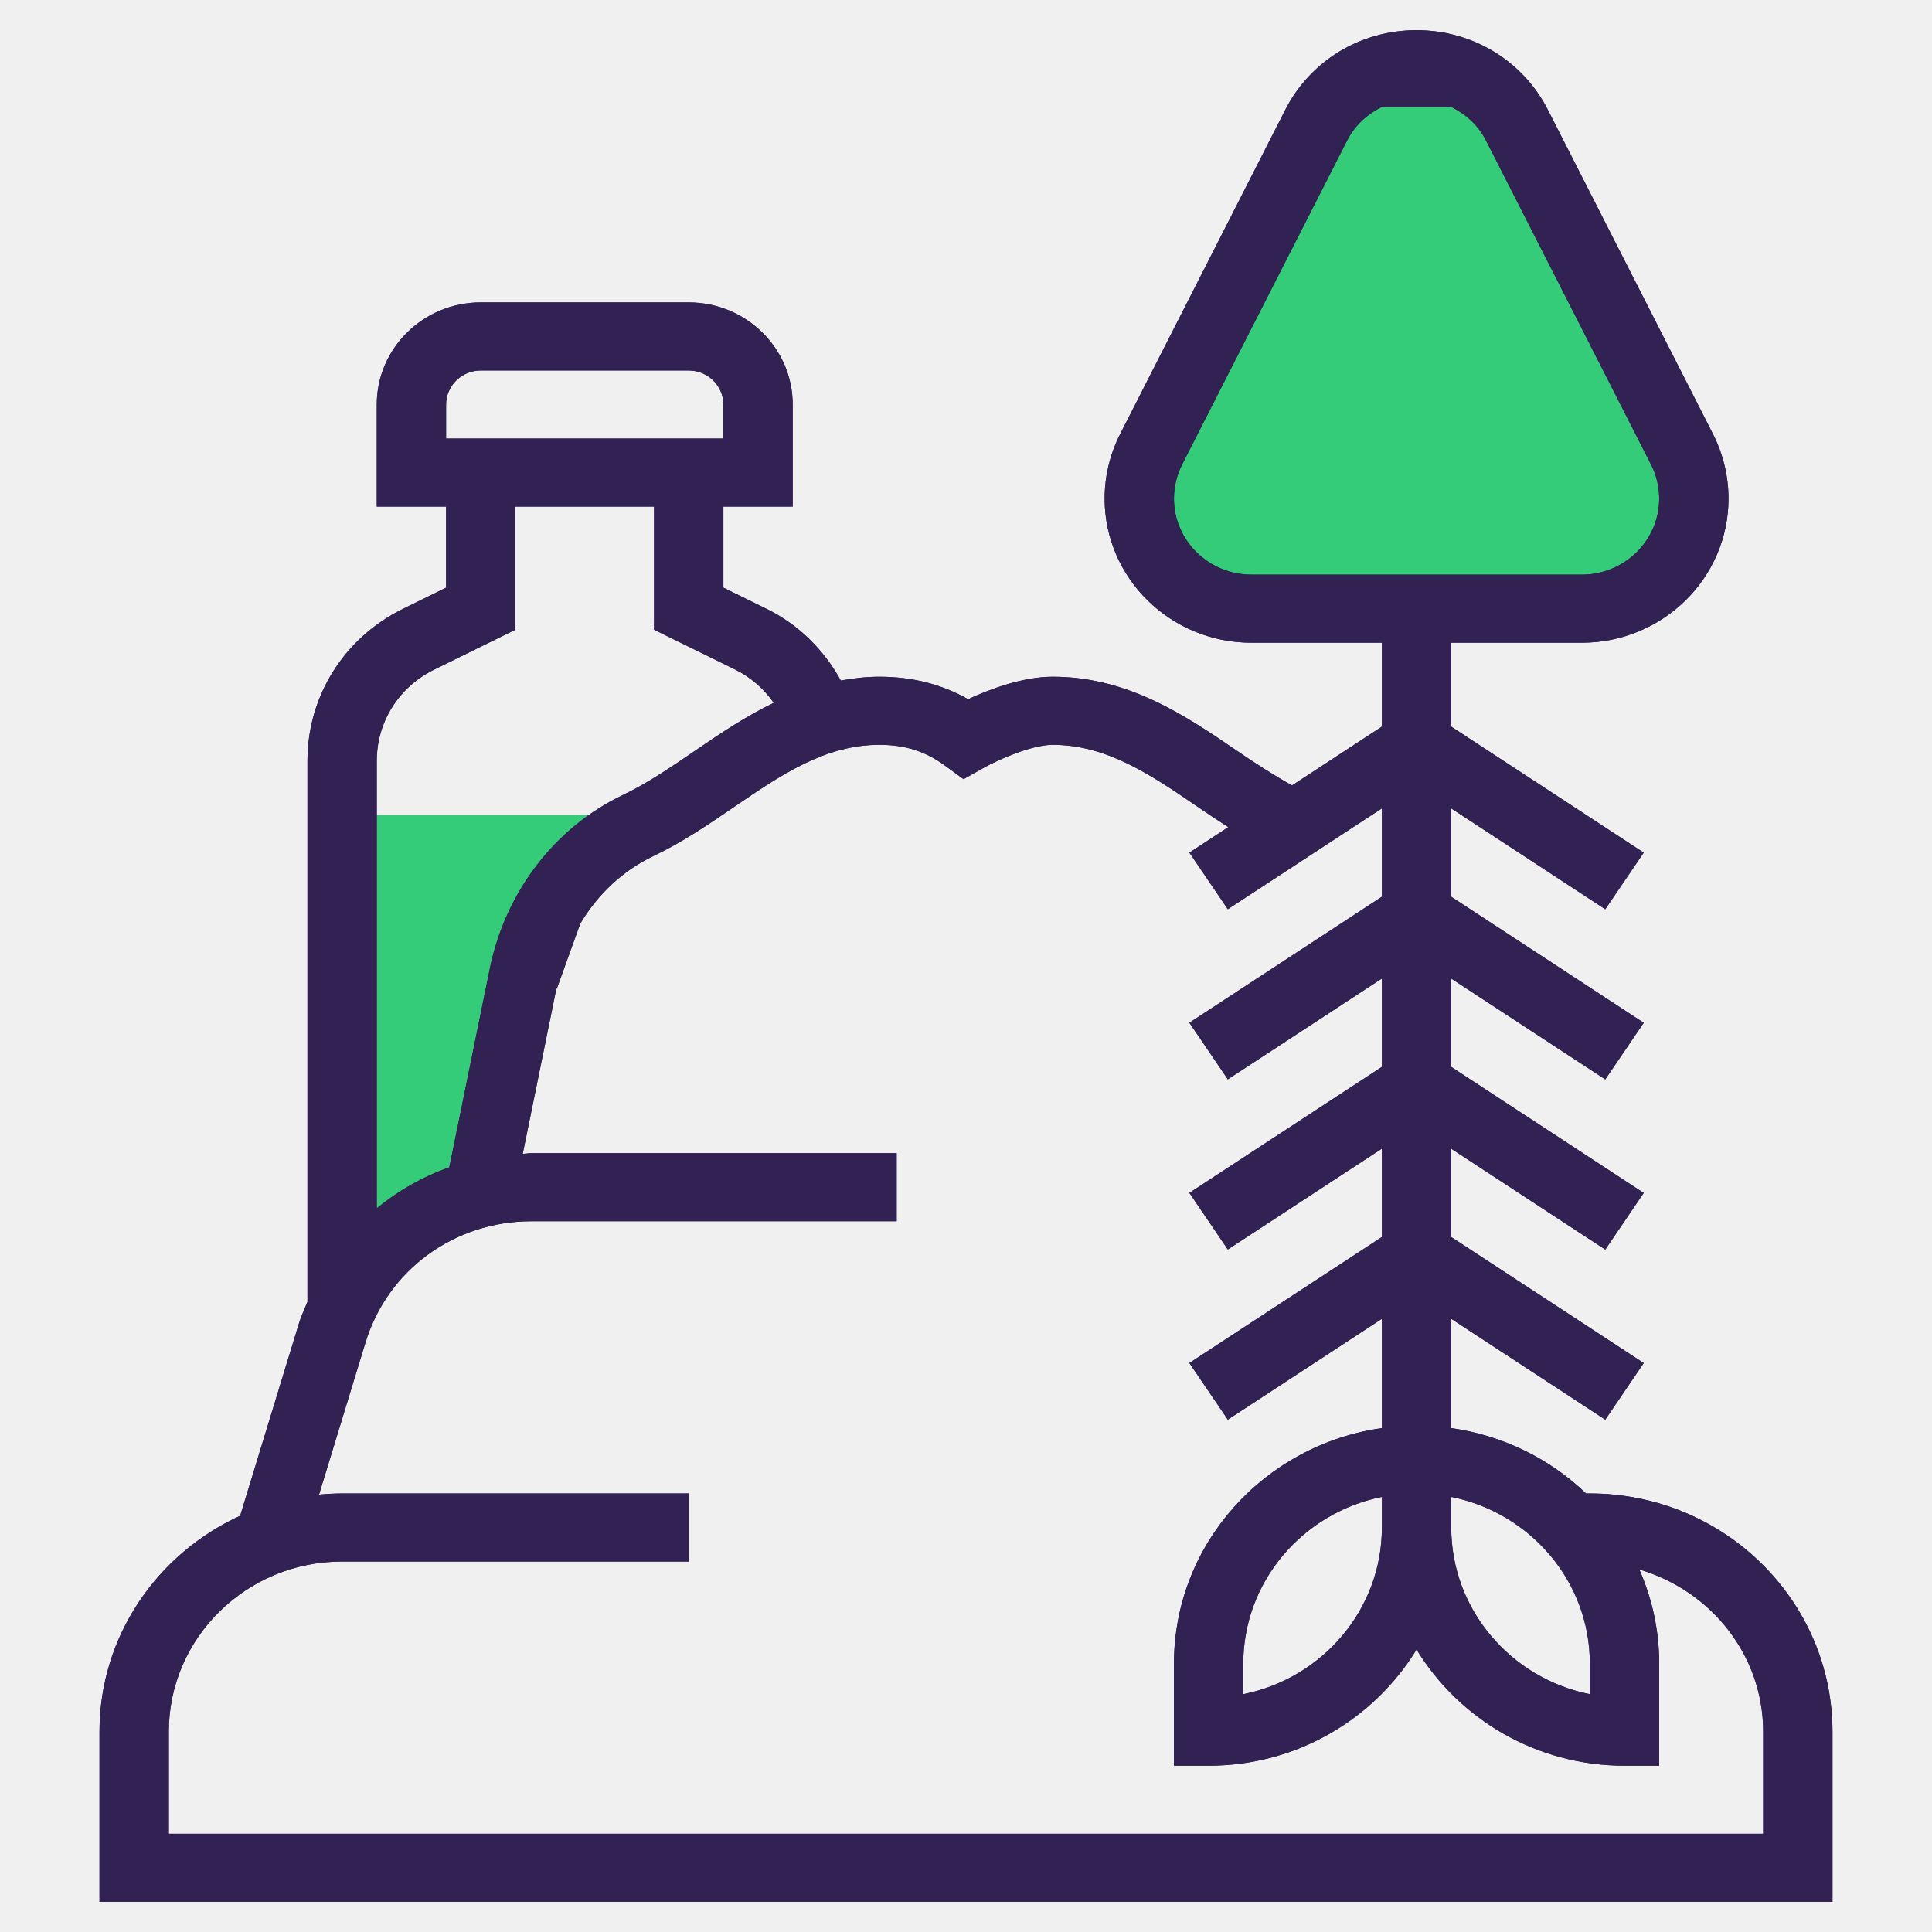
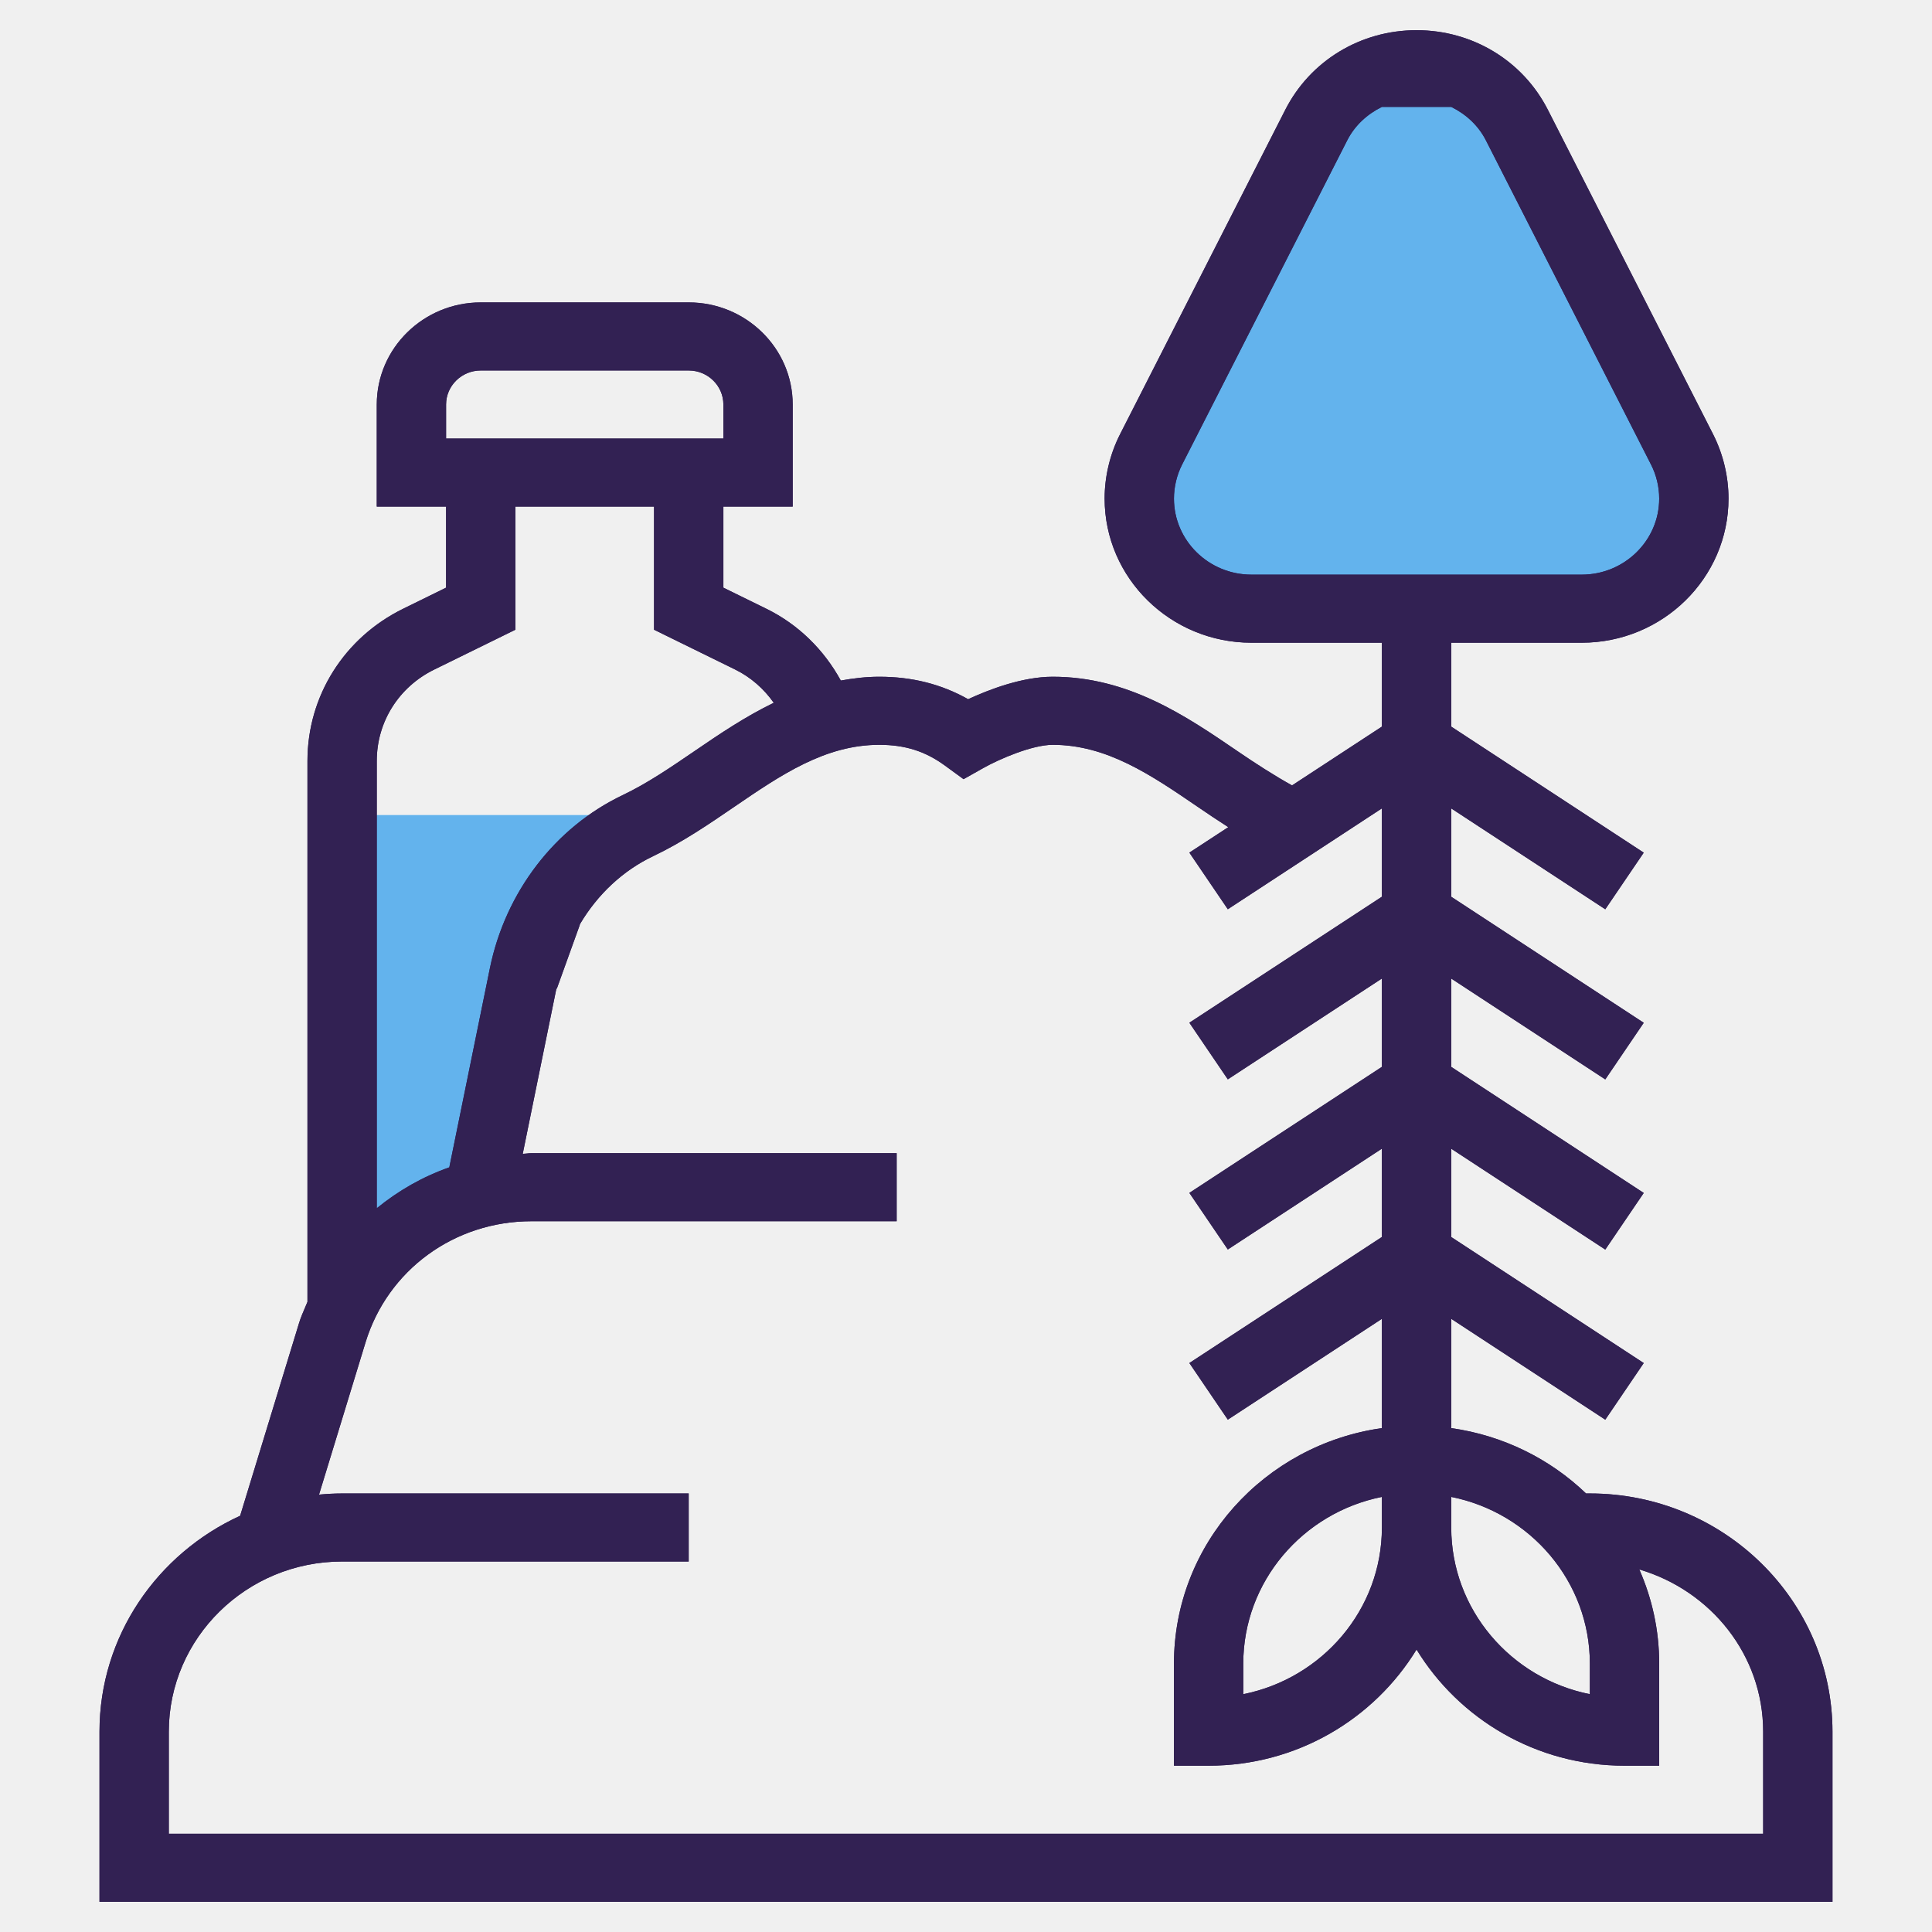
<svg xmlns="http://www.w3.org/2000/svg" width="64" height="64" viewBox="0 0 64 64" fill="none">
-   <path d="M11 44V27H22C21.737 27.164 21.463 27.304 21.189 27.433C19.125 28.417 17.705 30.372 17.252 32.573L15.772 39.879L15.784 40.09C13.684 40.605 11.919 42.033 11.012 44H11Z" fill="#34CB79" />
-   <path d="M43.909 2.562L48.515 2L56 16.062V18.312L54.273 20H38.151L37 17.75L37.576 13.812L43.909 2.562Z" fill="#34CB79" />
+   <path d="M11 44V27H22C21.737 27.164 21.463 27.304 21.189 27.433C19.125 28.417 17.705 30.372 17.252 32.573L15.772 39.879L15.784 40.09C13.684 40.605 11.919 42.033 11.012 44H11Z" fill="#63b3ed" />
+   <path d="M43.909 2.562L48.515 2L56 16.062V18.312L54.273 20H38.151L37 17.75L37.576 13.812L43.909 2.562Z" fill="#63b3ed" />
  <mask id="path-4-inside-1" fill="white">
    <path fill-rule="evenodd" clip-rule="evenodd" d="M52.666 49.473C57.098 49.473 60.703 53.013 60.703 57.364V60.745V63H3.296L3.296 60.745V57.364C3.296 54.198 5.209 51.469 7.955 50.212L9.908 43.823C9.963 43.646 10.034 43.48 10.106 43.313C10.132 43.251 10.159 43.189 10.185 43.126V25.205C10.185 23.056 11.401 21.124 13.358 20.164L14.777 19.467V16.782H12.481V13.4C12.481 11.536 14.027 10.018 15.925 10.018H22.814C24.713 10.018 26.259 11.536 26.259 13.4V16.782H23.963V19.467L25.383 20.164C26.45 20.686 27.294 21.525 27.853 22.544C28.261 22.471 28.681 22.418 29.127 22.418C30.215 22.418 31.184 22.663 32.071 23.162C32.755 22.845 33.863 22.418 34.872 22.418C37.384 22.418 39.294 23.723 40.981 24.874L40.983 24.876C41.6 25.297 42.196 25.681 42.8 26.018L45.777 24.07V21.291H41.456C38.774 21.291 36.592 19.149 36.592 16.516C36.592 15.778 36.77 15.04 37.105 14.381L42.575 3.64C43.404 2.011 45.071 1 46.925 1C48.78 1 50.447 2.011 51.276 3.639L56.746 14.38C57.081 15.04 57.259 15.778 57.259 16.516C57.259 19.149 55.078 21.291 52.395 21.291H48.074V24.07L54.451 28.245L53.177 30.121L48.074 26.78V29.706L54.451 33.881L53.177 35.757L48.074 32.416V35.342L54.451 39.518L53.177 41.394L48.074 38.053V40.978L54.451 45.153L53.177 47.029L48.074 43.688V47.308C49.799 47.552 51.349 48.33 52.54 49.473H52.666ZM39.159 15.389C38.983 15.737 38.889 16.127 38.889 16.516C38.889 17.906 40.04 19.036 41.456 19.036H52.395C53.811 19.036 54.963 17.906 54.963 16.516C54.963 16.127 54.87 15.737 54.692 15.389L49.222 4.648C48.968 4.15 48.557 3.78 48.074 3.541H45.777C45.294 3.78 44.883 4.15 44.629 4.648L39.159 15.389ZM52.666 56.122V55.109C52.666 52.387 50.69 50.11 48.074 49.587V50.6C48.074 53.321 50.05 55.599 52.666 56.122ZM41.185 56.122C43.801 55.599 45.777 53.322 45.777 50.6V49.587C43.161 50.11 41.185 52.387 41.185 55.109V56.122ZM15.925 12.273C15.293 12.273 14.777 12.779 14.777 13.4V14.527H23.963V13.4C23.963 12.779 23.447 12.273 22.814 12.273H15.925ZM17.074 20.86L14.385 22.18C13.21 22.756 12.481 23.915 12.481 25.205V40.025C13.194 39.443 14 38.98 14.884 38.67L16.228 32.075C16.743 29.549 18.389 27.403 20.633 26.336C21.44 25.951 22.206 25.428 23.016 24.875C23.822 24.324 24.682 23.741 25.632 23.281C25.306 22.82 24.876 22.436 24.355 22.18L21.666 20.86V16.782H17.074V20.86ZM11.333 51.727C8.168 51.727 5.592 54.256 5.592 57.364V60.745H58.407V57.364C58.407 54.819 56.669 52.688 54.304 51.99C54.726 52.947 54.963 54.001 54.963 55.109V58.491H53.814C50.889 58.491 48.332 56.943 46.925 54.643C45.519 56.943 42.962 58.491 40.037 58.491H38.889V55.109C38.889 51.142 41.888 47.858 45.777 47.308V43.688L40.673 47.028L39.399 45.152L45.777 40.977V38.051L40.673 41.391L39.399 39.516L45.777 35.341V32.415L40.673 35.755L39.399 33.879L45.777 29.705V26.779L40.673 30.12L39.399 28.244L40.689 27.401C40.344 27.178 40.002 26.952 39.672 26.725C38.126 25.669 36.666 24.673 34.872 24.673C34.193 24.673 33.102 25.145 32.574 25.442L31.919 25.811L31.313 25.369C30.657 24.887 29.984 24.673 29.127 24.673C27.334 24.673 25.873 25.669 24.328 26.724C23.48 27.304 22.603 27.903 21.634 28.363C20.633 28.84 19.8 29.625 19.222 30.596L19.222 30.595L19.221 30.598C19.215 30.608 19.209 30.617 19.203 30.627C19.206 30.628 19.208 30.629 19.21 30.629L18.445 32.752C18.441 32.751 18.436 32.749 18.431 32.748L17.316 38.223C17.361 38.221 17.404 38.216 17.448 38.212C17.5 38.206 17.552 38.2 17.606 38.2H29.703V40.455H17.606C15.052 40.455 12.842 42.069 12.108 44.471L10.568 49.511C10.821 49.488 11.075 49.473 11.333 49.473H22.814V51.727H11.333Z" />
  </mask>
  <path fill-rule="evenodd" clip-rule="evenodd" d="M52.666 49.473C57.098 49.473 60.703 53.013 60.703 57.364V60.745V63H3.296L3.296 60.745V57.364C3.296 54.198 5.209 51.469 7.955 50.212L9.908 43.823C9.963 43.646 10.034 43.48 10.106 43.313C10.132 43.251 10.159 43.189 10.185 43.126V25.205C10.185 23.056 11.401 21.124 13.358 20.164L14.777 19.467V16.782H12.481V13.4C12.481 11.536 14.027 10.018 15.925 10.018H22.814C24.713 10.018 26.259 11.536 26.259 13.4V16.782H23.963V19.467L25.383 20.164C26.45 20.686 27.294 21.525 27.853 22.544C28.261 22.471 28.681 22.418 29.127 22.418C30.215 22.418 31.184 22.663 32.071 23.162C32.755 22.845 33.863 22.418 34.872 22.418C37.384 22.418 39.294 23.723 40.981 24.874L40.983 24.876C41.6 25.297 42.196 25.681 42.8 26.018L45.777 24.07V21.291H41.456C38.774 21.291 36.592 19.149 36.592 16.516C36.592 15.778 36.77 15.04 37.105 14.381L42.575 3.64C43.404 2.011 45.071 1 46.925 1C48.78 1 50.447 2.011 51.276 3.639L56.746 14.38C57.081 15.04 57.259 15.778 57.259 16.516C57.259 19.149 55.078 21.291 52.395 21.291H48.074V24.07L54.451 28.245L53.177 30.121L48.074 26.78V29.706L54.451 33.881L53.177 35.757L48.074 32.416V35.342L54.451 39.518L53.177 41.394L48.074 38.053V40.978L54.451 45.153L53.177 47.029L48.074 43.688V47.308C49.799 47.552 51.349 48.33 52.54 49.473H52.666ZM39.159 15.389C38.983 15.737 38.889 16.127 38.889 16.516C38.889 17.906 40.04 19.036 41.456 19.036H52.395C53.811 19.036 54.963 17.906 54.963 16.516C54.963 16.127 54.87 15.737 54.692 15.389L49.222 4.648C48.968 4.15 48.557 3.78 48.074 3.541H45.777C45.294 3.78 44.883 4.15 44.629 4.648L39.159 15.389ZM52.666 56.122V55.109C52.666 52.387 50.69 50.11 48.074 49.587V50.6C48.074 53.321 50.05 55.599 52.666 56.122ZM41.185 56.122C43.801 55.599 45.777 53.322 45.777 50.6V49.587C43.161 50.11 41.185 52.387 41.185 55.109V56.122ZM15.925 12.273C15.293 12.273 14.777 12.779 14.777 13.4V14.527H23.963V13.4C23.963 12.779 23.447 12.273 22.814 12.273H15.925ZM17.074 20.86L14.385 22.18C13.21 22.756 12.481 23.915 12.481 25.205V40.025C13.194 39.443 14 38.98 14.884 38.67L16.228 32.075C16.743 29.549 18.389 27.403 20.633 26.336C21.44 25.951 22.206 25.428 23.016 24.875C23.822 24.324 24.682 23.741 25.632 23.281C25.306 22.82 24.876 22.436 24.355 22.18L21.666 20.86V16.782H17.074V20.86ZM11.333 51.727C8.168 51.727 5.592 54.256 5.592 57.364V60.745H58.407V57.364C58.407 54.819 56.669 52.688 54.304 51.99C54.726 52.947 54.963 54.001 54.963 55.109V58.491H53.814C50.889 58.491 48.332 56.943 46.925 54.643C45.519 56.943 42.962 58.491 40.037 58.491H38.889V55.109C38.889 51.142 41.888 47.858 45.777 47.308V43.688L40.673 47.028L39.399 45.152L45.777 40.977V38.051L40.673 41.391L39.399 39.516L45.777 35.341V32.415L40.673 35.755L39.399 33.879L45.777 29.705V26.779L40.673 30.12L39.399 28.244L40.689 27.401C40.344 27.178 40.002 26.952 39.672 26.725C38.126 25.669 36.666 24.673 34.872 24.673C34.193 24.673 33.102 25.145 32.574 25.442L31.919 25.811L31.313 25.369C30.657 24.887 29.984 24.673 29.127 24.673C27.334 24.673 25.873 25.669 24.328 26.724C23.48 27.304 22.603 27.903 21.634 28.363C20.633 28.84 19.8 29.625 19.222 30.596L19.222 30.595L19.221 30.598C19.215 30.608 19.209 30.617 19.203 30.627C19.206 30.628 19.208 30.629 19.21 30.629L18.445 32.752C18.441 32.751 18.436 32.749 18.431 32.748L17.316 38.223C17.361 38.221 17.404 38.216 17.448 38.212C17.5 38.206 17.552 38.2 17.606 38.2H29.703V40.455H17.606C15.052 40.455 12.842 42.069 12.108 44.471L10.568 49.511C10.821 49.488 11.075 49.473 11.333 49.473H22.814V51.727H11.333Z" fill="#322153" />
  <path d="M60.703 63V64H61.703V63H60.703ZM3.296 63L2.296 63L2.296 64H3.296V63ZM3.296 60.745H2.296V60.745L3.296 60.745ZM7.955 50.212L8.371 51.121L8.78 50.934L8.912 50.504L7.955 50.212ZM9.908 43.823L8.953 43.526L8.951 43.53L9.908 43.823ZM10.106 43.313L11.024 43.708L11.024 43.708L10.106 43.313ZM10.185 43.126L11.109 43.508L11.185 43.324V43.126H10.185ZM13.358 20.164L13.799 21.061L13.799 21.061L13.358 20.164ZM14.777 19.467L15.218 20.364L15.777 20.09V19.467H14.777ZM14.777 16.782H15.777V15.782H14.777V16.782ZM12.481 16.782H11.481V17.782H12.481V16.782ZM26.259 16.782V17.782H27.259V16.782H26.259ZM23.963 16.782V15.782H22.963V16.782H23.963ZM23.963 19.467H22.963V20.09L23.522 20.364L23.963 19.467ZM25.383 20.164L24.942 21.061L24.942 21.062L25.383 20.164ZM27.853 22.544L26.976 23.025L27.321 23.655L28.029 23.529L27.853 22.544ZM32.071 23.162L31.58 24.033L32.026 24.285L32.491 24.07L32.071 23.162ZM40.981 24.874L41.545 24.049L41.545 24.048L40.981 24.874ZM40.983 24.876L40.419 25.701L40.419 25.702L40.983 24.876ZM42.8 26.018L42.312 26.891L42.841 27.187L43.348 26.855L42.8 26.018ZM45.777 24.07L46.325 24.906L46.777 24.61V24.07H45.777ZM45.777 21.291H46.777V20.291H45.777V21.291ZM37.105 14.381L36.214 13.927L36.214 13.928L37.105 14.381ZM42.575 3.64L43.466 4.094L43.466 4.094L42.575 3.64ZM51.276 3.639L52.167 3.185L52.167 3.185L51.276 3.639ZM56.746 14.38L57.638 13.927L57.637 13.926L56.746 14.38ZM48.074 21.291V20.291H47.074V21.291H48.074ZM48.074 24.07H47.074V24.61L47.526 24.906L48.074 24.07ZM54.451 28.245L55.278 28.807L55.849 27.965L54.998 27.408L54.451 28.245ZM53.177 30.121L52.629 30.957L53.452 31.496L54.004 30.683L53.177 30.121ZM48.074 26.78L48.621 25.943L47.074 24.93V26.78H48.074ZM48.074 29.706H47.074V30.246L47.526 30.542L48.074 29.706ZM54.451 33.881L55.278 34.443L55.849 33.602L54.998 33.045L54.451 33.881ZM53.177 35.757L52.629 36.594L53.452 37.133L54.004 36.319L53.177 35.757ZM48.074 32.416L48.621 31.579L47.074 30.566V32.416H48.074ZM48.074 35.342H47.074V35.883L47.526 36.179L48.074 35.342ZM54.451 39.518L55.278 40.08L55.849 39.238L54.998 38.681L54.451 39.518ZM53.177 41.394L52.629 42.23L53.452 42.769L54.004 41.955L53.177 41.394ZM48.074 38.053L48.621 37.216L47.074 36.203V38.053H48.074ZM48.074 40.978H47.074V41.519L47.526 41.815L48.074 40.978ZM54.451 45.153L55.278 45.715L55.849 44.873L54.998 44.316L54.451 45.153ZM53.177 47.029L52.629 47.865L53.452 48.404L54.004 47.591L53.177 47.029ZM48.074 43.688L48.621 42.851L47.074 41.838V43.688H48.074ZM48.074 47.308H47.074V48.177L47.934 48.299L48.074 47.308ZM52.54 49.473L51.848 50.194L52.138 50.473H52.54V49.473ZM39.159 15.389L38.268 14.935L38.267 14.937L39.159 15.389ZM54.692 15.389L53.801 15.842L53.801 15.843L54.692 15.389ZM49.222 4.648L50.113 4.194L50.113 4.193L49.222 4.648ZM48.074 3.541L48.517 2.644L48.307 2.541H48.074V3.541ZM45.777 3.541V2.541H45.544L45.334 2.644L45.777 3.541ZM44.629 4.648L43.738 4.193L43.738 4.194L44.629 4.648ZM52.666 56.122L52.47 57.103L53.666 57.342V56.122H52.666ZM48.074 49.587L48.27 48.606L47.074 48.367V49.587H48.074ZM41.185 56.122H40.185V57.342L41.381 57.103L41.185 56.122ZM45.777 49.587H46.777V48.367L45.581 48.606L45.777 49.587ZM14.777 14.527H13.777V15.527H14.777V14.527ZM23.963 14.527V15.527H24.963V14.527H23.963ZM14.385 22.18L14.825 23.078L14.826 23.078L14.385 22.18ZM17.074 20.86L17.514 21.758L18.074 21.484V20.86H17.074ZM12.481 40.025H11.481V42.132L13.113 40.8L12.481 40.025ZM14.884 38.67L15.215 39.614L15.75 39.426L15.864 38.87L14.884 38.67ZM16.228 32.075L15.248 31.876L15.248 31.876L16.228 32.075ZM20.633 26.336L21.063 27.239L21.063 27.238L20.633 26.336ZM23.016 24.875L22.452 24.049L22.452 24.049L23.016 24.875ZM25.632 23.281L26.069 24.18L27.131 23.665L26.448 22.702L25.632 23.281ZM24.355 22.18L24.796 21.283L24.355 22.18ZM21.666 20.86H20.666V21.484L21.226 21.758L21.666 20.86ZM21.666 16.782H22.666V15.782H21.666V16.782ZM17.074 16.782V15.782H16.074V16.782H17.074ZM5.592 60.745H4.592V61.745H5.592V60.745ZM58.407 60.745V61.745H59.407V60.745H58.407ZM54.304 51.99L54.587 51.031L52.52 50.42L53.389 52.393L54.304 51.99ZM54.963 58.491V59.491H55.963V58.491H54.963ZM46.925 54.643L47.779 54.122L46.925 52.727L46.072 54.122L46.925 54.643ZM38.889 58.491H37.889V59.491H38.889V58.491ZM45.777 47.308L45.917 48.299L46.777 48.177V47.308H45.777ZM45.777 43.688H46.777V41.838L45.23 42.851L45.777 43.688ZM40.673 47.028L39.846 47.59L40.398 48.403L41.221 47.864L40.673 47.028ZM39.399 45.152L38.852 44.315L38.001 44.872L38.572 45.714L39.399 45.152ZM45.777 40.977L46.325 41.814L46.777 41.518V40.977H45.777ZM45.777 38.051H46.777V36.202L45.23 37.215L45.777 38.051ZM40.673 41.391L39.846 41.953L40.398 42.766L41.221 42.228L40.673 41.391ZM39.399 39.516L38.852 38.679L38.001 39.236L38.572 40.077L39.399 39.516ZM45.777 35.341L46.325 36.178L46.777 35.882V35.341H45.777ZM45.777 32.415H46.777V30.566L45.23 31.578L45.777 32.415ZM40.673 35.755L39.846 36.317L40.398 37.13L41.221 36.592L40.673 35.755ZM39.399 33.879L38.852 33.042L38.001 33.599L38.572 34.441L39.399 33.879ZM45.777 29.705L46.325 30.541L46.777 30.245V29.705H45.777ZM45.777 26.779H46.777V24.929L45.23 25.942L45.777 26.779ZM40.673 30.12L39.846 30.681L40.398 31.495L41.221 30.956L40.673 30.12ZM39.399 28.244L38.852 27.407L38 27.964L38.572 28.806L39.399 28.244ZM40.689 27.401L41.236 28.238L42.522 27.396L41.232 26.561L40.689 27.401ZM39.672 26.725L40.237 25.901L40.236 25.9L39.672 26.725ZM32.574 25.442L32.084 24.57L32.082 24.571L32.574 25.442ZM31.919 25.811L31.33 26.619L31.85 26.998L32.411 26.682L31.919 25.811ZM31.313 25.369L30.721 26.174L30.724 26.176L31.313 25.369ZM24.328 26.724L23.764 25.898L23.763 25.899L24.328 26.724ZM21.634 28.363L21.205 27.46L21.205 27.46L21.634 28.363ZM19.222 30.596L18.869 31.531L19.653 31.827L20.081 31.107L19.222 30.596ZM19.222 30.595L19.575 29.66L18.625 29.301L18.281 30.257L19.222 30.595ZM19.221 30.598L20.08 31.109L20.129 31.026L20.162 30.936L19.221 30.598ZM19.203 30.627L18.341 30.121L17.711 31.194L18.895 31.578L19.203 30.627ZM19.21 30.629L20.151 30.968L20.5 29.998L19.52 29.678L19.21 30.629ZM18.445 32.752L18.147 33.706L19.062 33.993L19.386 33.091L18.445 32.752ZM18.431 32.748L18.726 31.792L17.671 31.466L17.451 32.548L18.431 32.748ZM17.316 38.223L16.336 38.023L16.083 39.264L17.349 39.222L17.316 38.223ZM17.448 38.212L17.339 37.218L17.339 37.218L17.448 38.212ZM29.703 38.2H30.703V37.2H29.703V38.2ZM29.703 40.455V41.455H30.703V40.455H29.703ZM12.108 44.471L11.151 44.179L11.151 44.179L12.108 44.471ZM10.568 49.511L9.612 49.219L9.176 50.646L10.662 50.507L10.568 49.511ZM22.814 49.473H23.814V48.473H22.814V49.473ZM22.814 51.727V52.727H23.814V51.727H22.814ZM61.703 57.364C61.703 52.443 57.633 48.473 52.666 48.473V50.473C56.563 50.473 59.703 53.582 59.703 57.364H61.703ZM61.703 60.745V57.364H59.703V60.745H61.703ZM61.703 63V60.745H59.703V63H61.703ZM3.296 64H60.703V62H3.296V64ZM2.296 60.745L2.296 63L4.296 63L4.296 60.745L2.296 60.745ZM2.296 57.364V60.745H4.296V57.364H2.296ZM7.539 49.303C4.46 50.712 2.296 53.782 2.296 57.364H4.296C4.296 54.615 5.957 52.226 8.371 51.121L7.539 49.303ZM8.951 43.53L6.999 49.92L8.912 50.504L10.864 44.115L8.951 43.53ZM9.187 42.918C9.118 43.078 9.026 43.291 8.953 43.526L10.863 44.119C10.9 44.001 10.95 43.882 11.024 43.708L9.187 42.918ZM9.26 42.745C9.238 42.8 9.214 42.855 9.187 42.918L11.024 43.708C11.051 43.647 11.08 43.578 11.109 43.508L9.26 42.745ZM9.185 25.205V43.126H11.185V25.205H9.185ZM12.918 19.266C10.624 20.391 9.185 22.668 9.185 25.205H11.185C11.185 23.445 12.177 21.857 13.799 21.061L12.918 19.266ZM14.337 18.569L12.918 19.266L13.799 21.061L15.218 20.364L14.337 18.569ZM13.777 16.782V19.467H15.777V16.782H13.777ZM12.481 17.782H14.777V15.782H12.481V17.782ZM11.481 13.4V16.782H13.481V13.4H11.481ZM15.925 9.018C13.492 9.018 11.481 10.966 11.481 13.4H13.481C13.481 12.105 14.562 11.018 15.925 11.018V9.018ZM22.814 9.018H15.925V11.018H22.814V9.018ZM27.259 13.4C27.259 10.966 25.248 9.018 22.814 9.018V11.018C24.178 11.018 25.259 12.105 25.259 13.4H27.259ZM27.259 16.782V13.4H25.259V16.782H27.259ZM23.963 17.782H26.259V15.782H23.963V17.782ZM24.963 19.467V16.782H22.963V19.467H24.963ZM25.823 19.266L24.403 18.569L23.522 20.364L24.942 21.061L25.823 19.266ZM28.73 22.064C28.078 20.874 27.085 19.884 25.823 19.266L24.942 21.062C25.814 21.489 26.511 22.177 26.976 23.025L28.73 22.064ZM29.127 21.418C28.602 21.418 28.119 21.48 27.676 21.56L28.029 23.529C28.403 23.462 28.761 23.418 29.127 23.418V21.418ZM32.562 22.291C31.515 21.701 30.374 21.418 29.127 21.418V23.418C30.056 23.418 30.854 23.624 31.58 24.033L32.562 22.291ZM34.872 21.418C33.634 21.418 32.359 21.927 31.651 22.255L32.491 24.07C33.151 23.764 34.093 23.418 34.872 23.418V21.418ZM41.545 24.048C39.888 22.917 37.735 21.418 34.872 21.418V23.418C37.033 23.418 38.701 24.528 40.417 25.7L41.545 24.048ZM41.547 24.05L41.545 24.049L40.416 25.7L40.419 25.701L41.547 24.05ZM43.289 25.146C42.72 24.828 42.151 24.462 41.547 24.05L40.419 25.702C41.05 26.132 41.672 26.533 42.312 26.891L43.289 25.146ZM45.23 23.233L42.253 25.182L43.348 26.855L46.325 24.906L45.23 23.233ZM44.777 21.291V24.07H46.777V21.291H44.777ZM41.456 22.291H45.777V20.291H41.456V22.291ZM35.592 16.516C35.592 19.719 38.239 22.291 41.456 22.291V20.291C39.309 20.291 37.592 18.58 37.592 16.516H35.592ZM36.214 13.928C35.808 14.727 35.592 15.62 35.592 16.516H37.592C37.592 15.937 37.732 15.354 37.997 14.834L36.214 13.928ZM41.684 3.186L36.214 13.927L37.996 14.835L43.466 4.094L41.684 3.186ZM46.925 0C44.702 0 42.687 1.216 41.684 3.186L43.466 4.094C44.122 2.806 45.44 2 46.925 2V0ZM52.167 3.185C51.164 1.216 49.149 0 46.925 0V2C48.411 2 49.73 2.806 50.385 4.093L52.167 3.185ZM57.637 13.926L52.167 3.185L50.385 4.093L55.855 14.834L57.637 13.926ZM58.259 16.516C58.259 15.62 58.043 14.727 57.638 13.927L55.854 14.832C56.119 15.354 56.259 15.937 56.259 16.516H58.259ZM52.395 22.291C55.612 22.291 58.259 19.719 58.259 16.516H56.259C56.259 18.58 54.543 20.291 52.395 20.291V22.291ZM48.074 22.291H52.395V20.291H48.074V22.291ZM49.074 24.07V21.291H47.074V24.07H49.074ZM54.998 27.408L48.621 23.233L47.526 24.906L53.903 29.082L54.998 27.408ZM54.004 30.683L55.278 28.807L53.623 27.683L52.35 29.559L54.004 30.683ZM47.526 27.616L52.629 30.957L53.725 29.284L48.621 25.943L47.526 27.616ZM49.074 29.706V26.78H47.074V29.706H49.074ZM54.998 33.045L48.621 28.869L47.526 30.542L53.903 34.718L54.998 33.045ZM54.004 36.319L55.278 34.443L53.623 33.32L52.35 35.196L54.004 36.319ZM47.526 33.253L52.629 36.594L53.725 34.921L48.621 31.579L47.526 33.253ZM49.074 35.342V32.416H47.074V35.342H49.074ZM54.998 38.681L48.621 34.506L47.526 36.179L53.903 40.354L54.998 38.681ZM54.004 41.955L55.278 40.08L53.623 38.956L52.35 40.832L54.004 41.955ZM47.526 38.889L52.629 42.23L53.725 40.557L48.621 37.216L47.526 38.889ZM49.074 40.978V38.053H47.074V40.978H49.074ZM54.998 44.316L48.621 40.142L47.526 41.815L53.903 45.99L54.998 44.316ZM54.004 47.591L55.278 45.715L53.623 44.591L52.35 46.467L54.004 47.591ZM47.526 44.524L52.629 47.865L53.725 46.192L48.621 42.851L47.526 44.524ZM49.074 47.308V43.688H47.074V47.308H49.074ZM53.233 48.751C51.893 47.465 50.15 46.591 48.213 46.318L47.934 48.299C49.449 48.512 50.806 49.194 51.848 50.194L53.233 48.751ZM52.666 48.473H52.54V50.473H52.666V48.473ZM39.889 16.516C39.889 16.286 39.945 16.051 40.051 15.841L38.267 14.937C38.021 15.423 37.889 15.968 37.889 16.516H39.889ZM41.456 18.036C40.575 18.036 39.889 17.336 39.889 16.516H37.889C37.889 18.475 39.505 20.036 41.456 20.036V18.036ZM52.395 18.036H41.456V20.036H52.395V18.036ZM53.963 16.516C53.963 17.336 53.276 18.036 52.395 18.036V20.036C54.346 20.036 55.963 18.475 55.963 16.516H53.963ZM53.801 15.843C53.907 16.05 53.963 16.284 53.963 16.516H55.963C55.963 15.969 55.832 15.424 55.583 14.934L53.801 15.843ZM48.331 5.101L53.801 15.842L55.583 14.935L50.113 4.194L48.331 5.101ZM47.63 4.437C47.948 4.594 48.188 4.821 48.331 5.102L50.113 4.193C49.748 3.478 49.166 2.965 48.517 2.644L47.63 4.437ZM45.777 4.541H48.074V2.541H45.777V4.541ZM45.52 5.102C45.663 4.821 45.903 4.594 46.221 4.437L45.334 2.644C44.685 2.965 44.103 3.478 43.738 4.193L45.52 5.102ZM40.05 15.842L45.52 5.101L43.738 4.194L38.268 14.935L40.05 15.842ZM51.666 55.109V56.122H53.666V55.109H51.666ZM47.878 50.567C50.049 51.001 51.666 52.886 51.666 55.109H53.666C53.666 51.887 51.331 49.218 48.27 48.606L47.878 50.567ZM49.074 50.6V49.587H47.074V50.6H49.074ZM52.862 55.142C50.691 54.708 49.074 52.822 49.074 50.6H47.074C47.074 53.821 49.409 56.491 52.47 57.103L52.862 55.142ZM44.777 50.6C44.777 52.823 43.16 54.708 40.989 55.142L41.381 57.103C44.442 56.491 46.777 53.822 46.777 50.6H44.777ZM44.777 49.587V50.6H46.777V49.587H44.777ZM42.185 55.109C42.185 52.886 43.802 51.001 45.973 50.567L45.581 48.606C42.52 49.218 40.185 51.887 40.185 55.109H42.185ZM42.185 56.122V55.109H40.185V56.122H42.185ZM15.777 13.4C15.777 13.349 15.828 13.273 15.925 13.273V11.273C14.758 11.273 13.777 12.21 13.777 13.4H15.777ZM15.777 14.527V13.4H13.777V14.527H15.777ZM23.963 13.527H14.777V15.527H23.963V13.527ZM22.963 13.4V14.527H24.963V13.4H22.963ZM22.814 13.273C22.912 13.273 22.963 13.349 22.963 13.4H24.963C24.963 12.21 23.982 11.273 22.814 11.273V13.273ZM15.925 13.273H22.814V11.273H15.925V13.273ZM14.826 23.078L17.514 21.758L16.633 19.963L13.944 21.283L14.826 23.078ZM13.481 25.205C13.481 24.303 13.987 23.489 14.825 23.078L13.945 21.282C12.433 22.023 11.481 23.527 11.481 25.205H13.481ZM13.481 40.025V25.205H11.481V40.025H13.481ZM14.553 37.726C13.554 38.077 12.647 38.599 11.849 39.25L13.113 40.8C13.742 40.287 14.447 39.883 15.215 39.614L14.553 37.726ZM15.248 31.876L13.904 38.47L15.864 38.87L17.208 32.275L15.248 31.876ZM20.203 25.433C17.664 26.641 15.823 29.056 15.248 31.876L17.207 32.275C17.663 30.043 19.115 28.165 21.063 27.239L20.203 25.433ZM22.452 24.049C21.629 24.611 20.928 25.087 20.203 25.433L21.063 27.238C21.953 26.814 22.784 26.245 23.58 25.701L22.452 24.049ZM25.196 22.381C24.17 22.878 23.253 23.502 22.452 24.049L23.58 25.701C24.392 25.146 25.195 24.604 26.069 24.18L25.196 22.381ZM23.914 23.078C24.273 23.254 24.578 23.523 24.816 23.859L26.448 22.702C26.034 22.118 25.48 21.619 24.796 21.283L23.914 23.078ZM21.226 21.758L23.914 23.078L24.796 21.283L22.107 19.963L21.226 21.758ZM20.666 16.782V20.86H22.666V16.782H20.666ZM17.074 17.782H21.666V15.782H17.074V17.782ZM18.074 20.86V16.782H16.074V20.86H18.074ZM6.592 57.364C6.592 54.825 8.703 52.727 11.333 52.727V50.727C7.633 50.727 4.592 53.686 4.592 57.364H6.592ZM6.592 60.745V57.364H4.592V60.745H6.592ZM58.407 59.745H5.592V61.745H58.407V59.745ZM57.407 57.364V60.745H59.407V57.364H57.407ZM54.021 52.949C55.992 53.531 57.407 55.294 57.407 57.364H59.407C59.407 54.343 57.345 51.845 54.587 51.031L54.021 52.949ZM55.963 55.109C55.963 53.857 55.695 52.666 55.22 51.587L53.389 52.393C53.757 53.228 53.963 54.145 53.963 55.109H55.963ZM55.963 58.491V55.109H53.963V58.491H55.963ZM53.814 59.491H54.963V57.491H53.814V59.491ZM46.072 55.165C47.654 57.751 50.529 59.491 53.814 59.491V57.491C51.249 57.491 49.01 56.135 47.779 54.122L46.072 55.165ZM40.037 59.491C43.322 59.491 46.197 57.751 47.779 55.165L46.072 54.122C44.841 56.135 42.602 57.491 40.037 57.491V59.491ZM38.889 59.491H40.037V57.491H38.889V59.491ZM37.889 55.109V58.491H39.889V55.109H37.889ZM45.637 46.318C41.279 46.935 37.889 50.621 37.889 55.109H39.889C39.889 51.664 42.498 48.782 45.917 48.299L45.637 46.318ZM44.777 43.688V47.308H46.777V43.688H44.777ZM41.221 47.864L46.325 44.525L45.23 42.851L40.125 46.191L41.221 47.864ZM38.572 45.714L39.846 47.59L41.5 46.466L40.227 44.59L38.572 45.714ZM45.23 40.141L38.852 44.315L39.947 45.989L46.325 41.814L45.23 40.141ZM44.777 38.051V40.977H46.777V38.051H44.777ZM41.221 42.228L46.325 38.888L45.23 37.215L40.125 40.555L41.221 42.228ZM38.572 40.077L39.846 41.953L41.5 40.83L40.227 38.954L38.572 40.077ZM45.23 34.504L38.852 38.679L39.947 40.352L46.325 36.178L45.23 34.504ZM44.777 32.415V35.341H46.777V32.415H44.777ZM41.221 36.592L46.325 33.252L45.23 31.578L40.125 34.918L41.221 36.592ZM38.572 34.441L39.846 36.317L41.5 35.193L40.227 33.317L38.572 34.441ZM45.23 28.868L38.852 33.042L39.947 34.716L46.325 30.541L45.23 28.868ZM44.777 26.779V29.705H46.777V26.779H44.777ZM41.221 30.956L46.325 27.615L45.23 25.942L40.125 29.283L41.221 30.956ZM38.572 28.806L39.846 30.681L41.5 29.558L40.227 27.682L38.572 28.806ZM40.141 26.564L38.852 27.407L39.947 29.081L41.236 28.238L40.141 26.564ZM39.106 27.55C39.447 27.783 39.796 28.014 40.145 28.24L41.232 26.561C40.892 26.341 40.558 26.121 40.237 25.901L39.106 27.55ZM34.872 25.673C36.304 25.673 37.508 26.458 39.108 27.551L40.236 25.9C38.744 24.88 37.027 23.673 34.872 23.673V25.673ZM33.063 26.314C33.28 26.192 33.636 26.022 34.01 25.885C34.408 25.739 34.715 25.673 34.872 25.673V23.673C34.35 23.673 33.771 23.843 33.322 24.007C32.849 24.18 32.395 24.395 32.084 24.57L33.063 26.314ZM32.411 26.682L33.065 26.312L32.082 24.571L31.428 24.94L32.411 26.682ZM30.724 26.176L31.33 26.619L32.509 25.003L31.902 24.561L30.724 26.176ZM29.127 25.673C29.783 25.673 30.247 25.826 30.721 26.174L31.905 24.563C31.068 23.948 30.184 23.673 29.127 23.673V25.673ZM24.891 27.55C26.491 26.458 27.695 25.673 29.127 25.673V23.673C26.972 23.673 25.255 24.88 23.764 25.898L24.891 27.55ZM22.064 29.266C23.114 28.767 24.054 28.123 24.892 27.549L23.763 25.899C22.907 26.485 22.092 27.038 21.205 27.46L22.064 29.266ZM20.081 31.107C20.565 30.294 21.254 29.652 22.064 29.266L21.205 27.46C20.012 28.028 19.035 28.955 18.363 30.084L20.081 31.107ZM18.868 31.531L18.869 31.531L19.576 29.66L19.575 29.66L18.868 31.531ZM20.162 30.936L20.163 30.934L18.281 30.257L18.28 30.259L20.162 30.936ZM20.066 31.134C20.071 31.125 20.076 31.117 20.08 31.109L18.362 30.086C18.355 30.098 18.348 30.109 18.341 30.121L20.066 31.134ZM19.52 29.678C19.517 29.678 19.515 29.677 19.512 29.676L18.895 31.578C18.896 31.579 18.898 31.579 18.9 31.58L19.52 29.678ZM19.386 33.091L20.151 30.968L18.269 30.291L17.505 32.413L19.386 33.091ZM18.136 33.703C18.14 33.704 18.143 33.705 18.147 33.706L18.744 31.798C18.738 31.796 18.732 31.794 18.726 31.792L18.136 33.703ZM18.296 38.422L19.411 32.947L17.451 32.548L16.336 38.023L18.296 38.422ZM17.339 37.218C17.315 37.22 17.303 37.221 17.292 37.222C17.283 37.223 17.28 37.223 17.282 37.223L17.349 39.222C17.438 39.219 17.519 39.21 17.557 39.206L17.339 37.218ZM17.606 37.2C17.489 37.2 17.383 37.213 17.339 37.218L17.557 39.206C17.571 39.204 17.581 39.203 17.59 39.202C17.598 39.201 17.604 39.201 17.608 39.2C17.616 39.2 17.614 39.2 17.606 39.2V37.2ZM29.703 37.2H17.606V39.2H29.703V37.2ZM30.703 40.455V38.2H28.703V40.455H30.703ZM17.606 41.455H29.703V39.455H17.606V41.455ZM13.064 44.763C13.666 42.792 15.481 41.455 17.606 41.455V39.455C14.622 39.455 12.017 41.346 11.151 44.179L13.064 44.763ZM11.525 49.803L13.064 44.763L11.151 44.179L9.612 49.219L11.525 49.803ZM11.333 48.473C11.036 48.473 10.751 48.49 10.475 48.516L10.662 50.507C10.891 50.485 11.113 50.473 11.333 50.473V48.473ZM22.814 48.473H11.333V50.473H22.814V48.473ZM23.814 51.727V49.473H21.814V51.727H23.814ZM11.333 52.727H22.814V50.727H11.333V52.727Z" fill="#322153" mask="url(#path-4-inside-1)" />
</svg>
